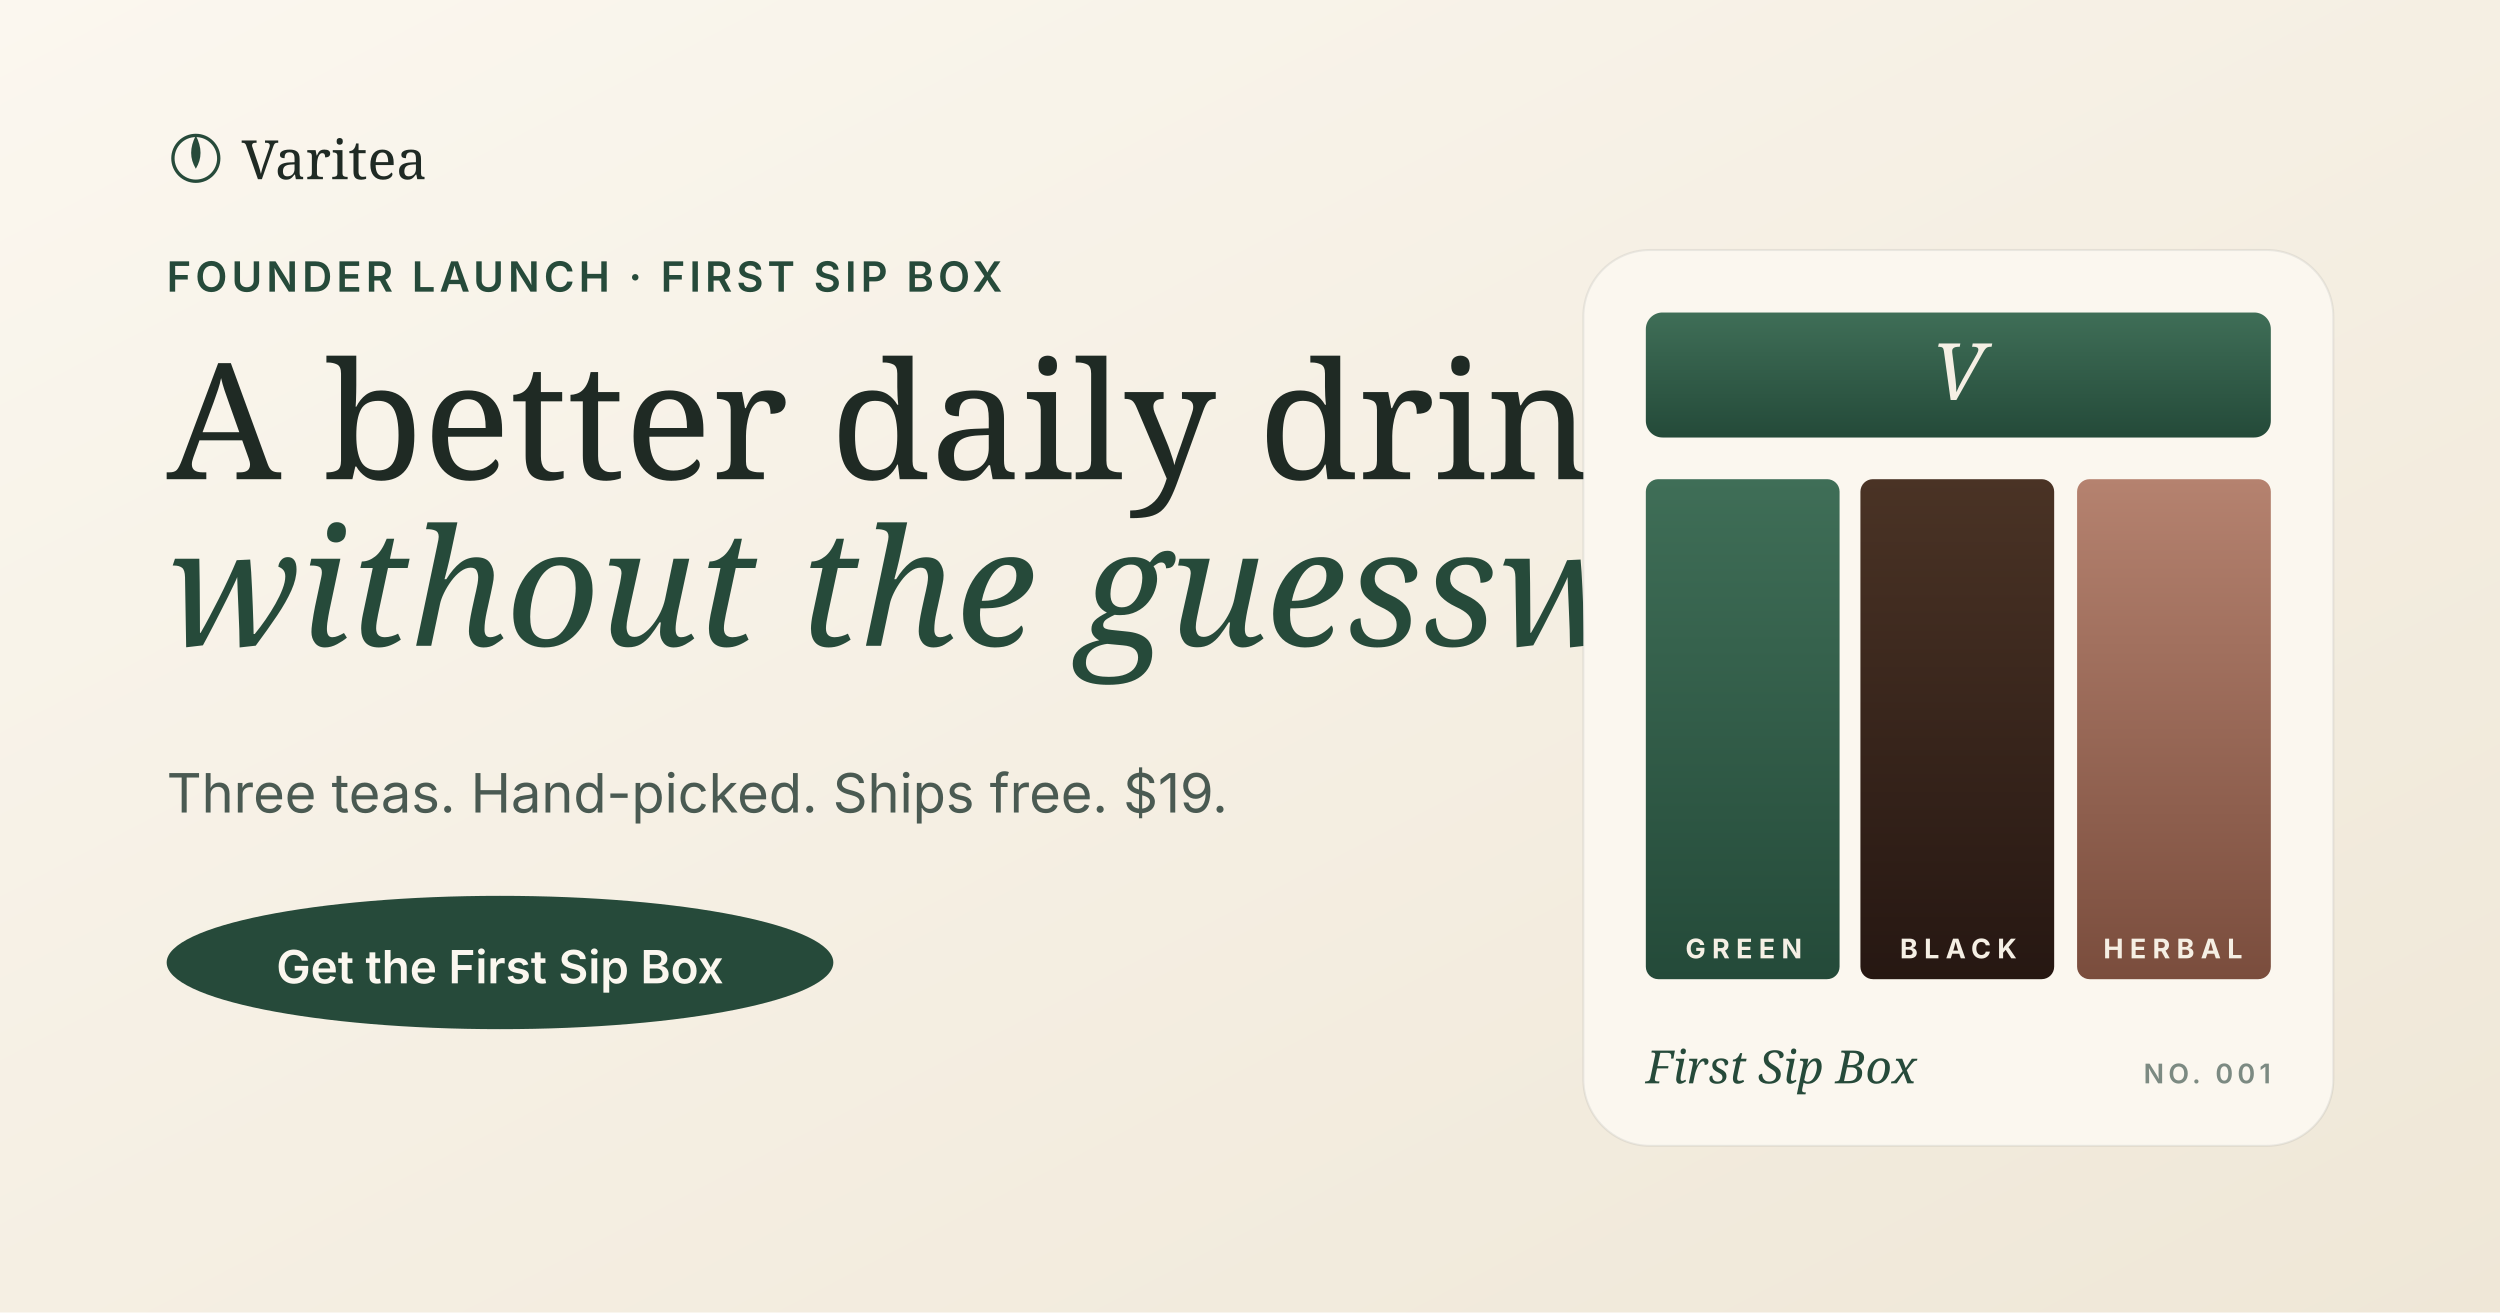
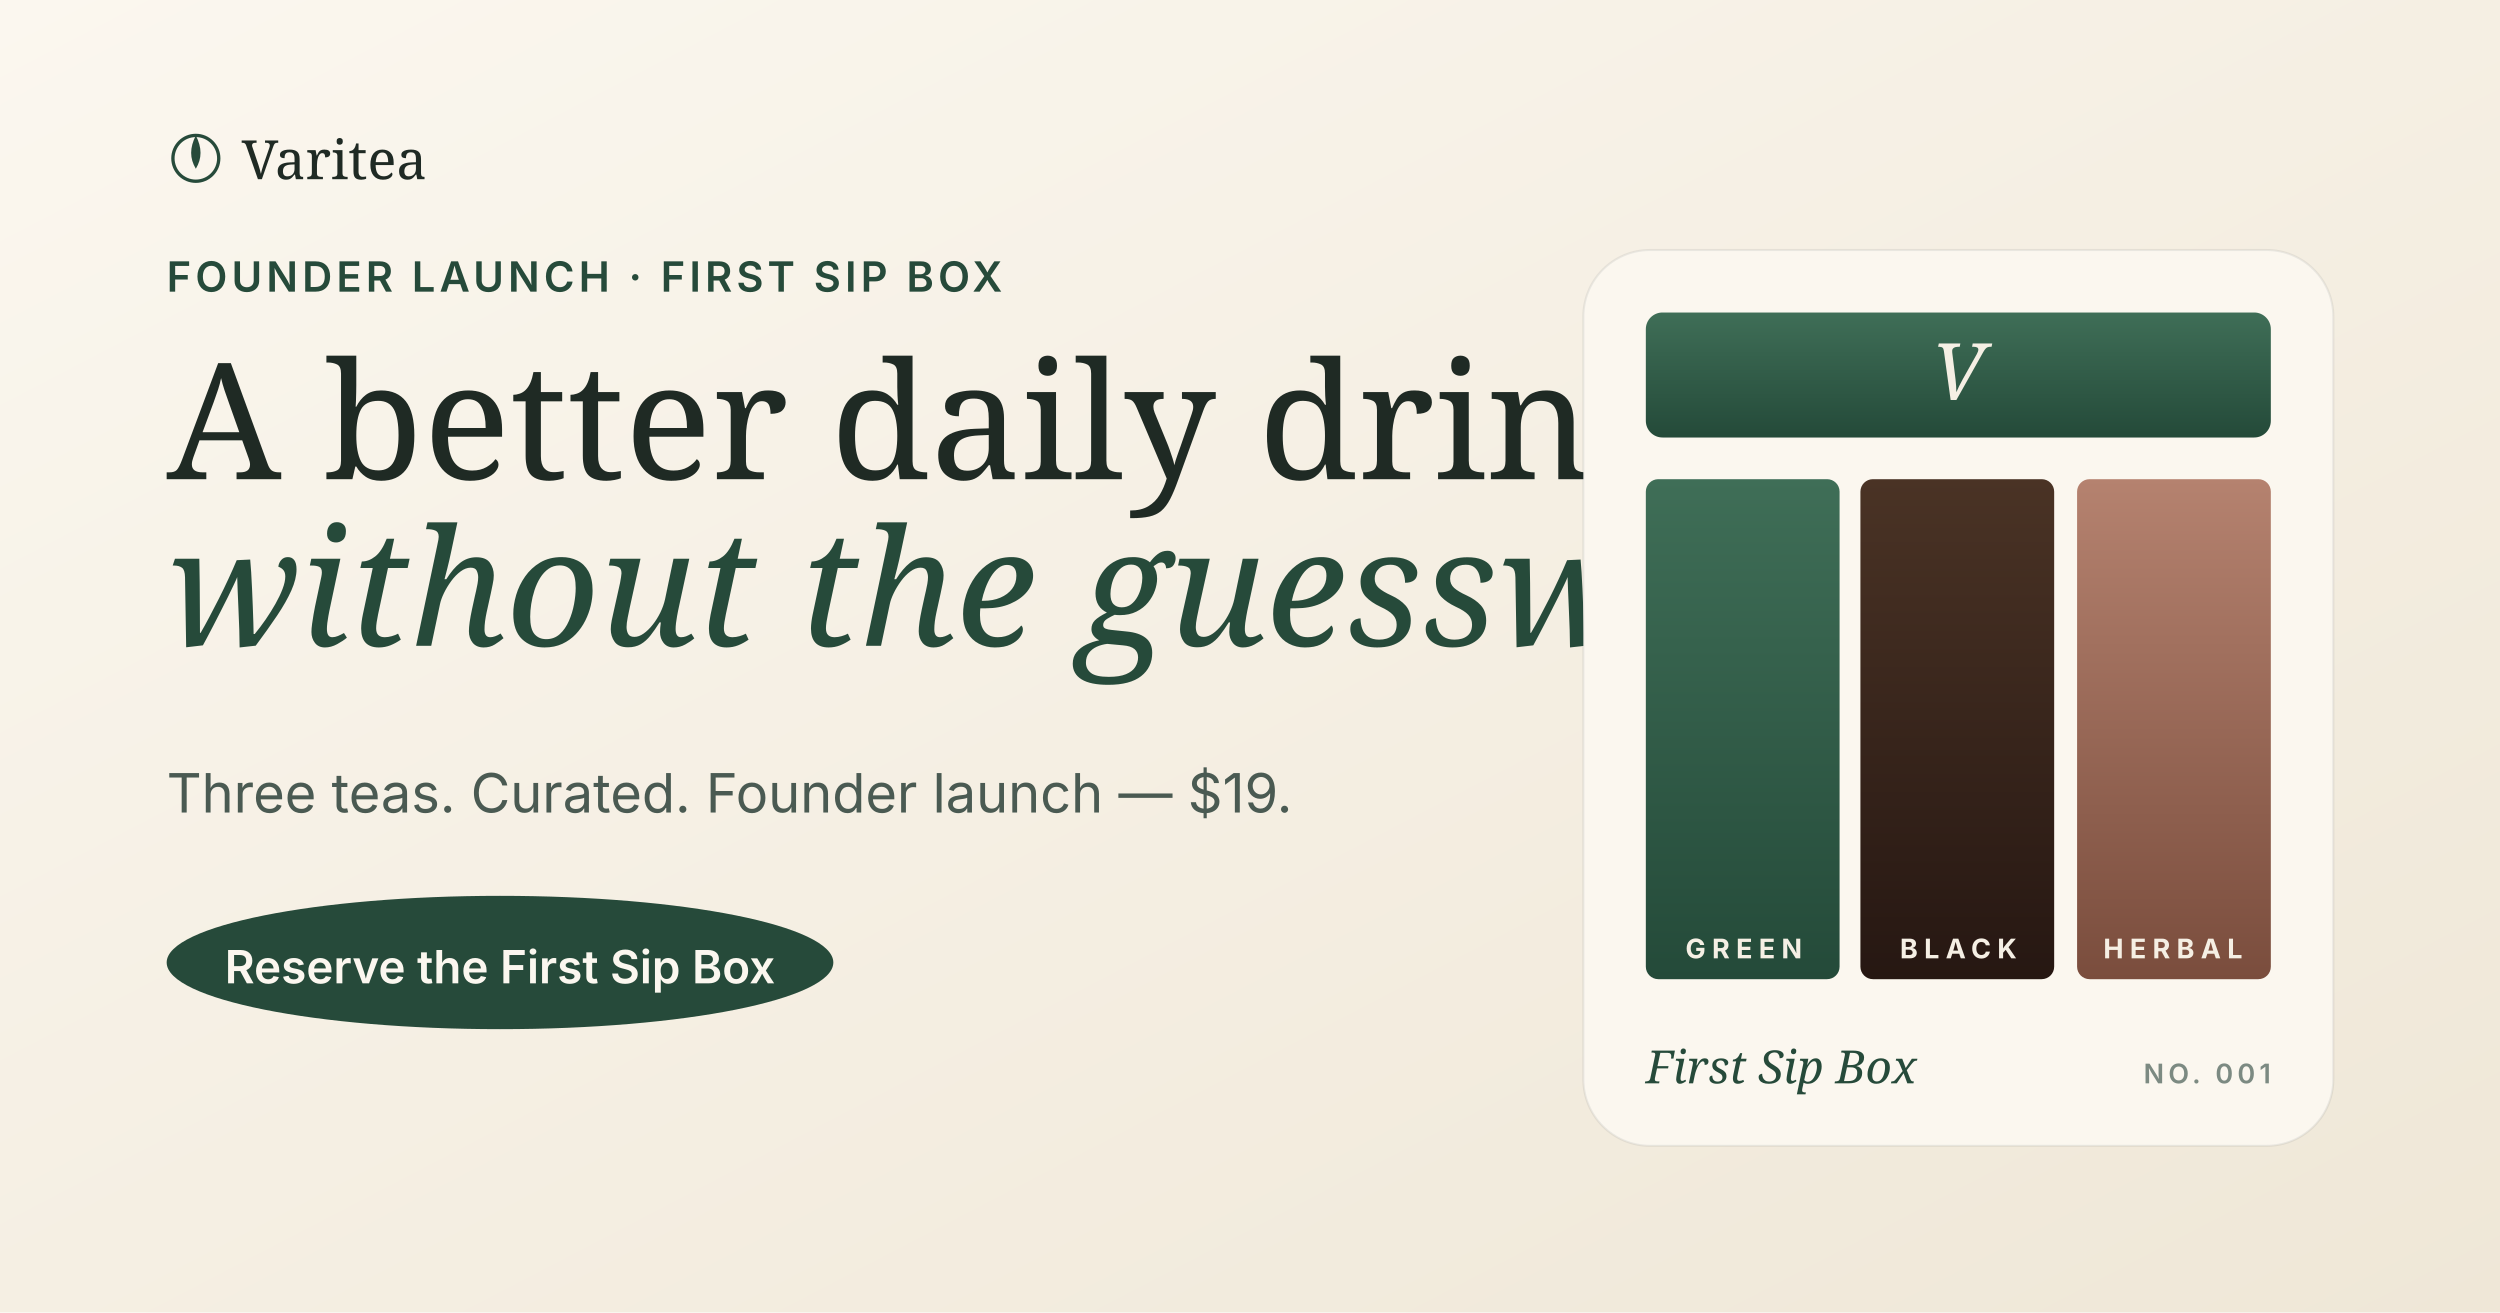
<svg xmlns="http://www.w3.org/2000/svg" viewBox="0 0 1200 630">
  <defs>
    <linearGradient id="bg" x1="0" y1="0" x2="1" y2="1">
      <stop offset="0" stop-color="#fbf7ef" />
      <stop offset="1" stop-color="#efe7d7" />
    </linearGradient>
    <linearGradient id="green" x1="0" y1="0" x2="0" y2="1">
      <stop offset="0" stop-color="#3f6e57" />
      <stop offset="1" stop-color="#244a39" />
    </linearGradient>
    <linearGradient id="black" x1="0" y1="0" x2="0" y2="1">
      <stop offset="0" stop-color="#4a3325" />
      <stop offset="1" stop-color="#261712" />
    </linearGradient>
    <linearGradient id="herbal" x1="0" y1="0" x2="0" y2="1">
      <stop offset="0" stop-color="#b5826f" />
      <stop offset="1" stop-color="#7a4d3d" />
    </linearGradient>
  </defs>
  <rect width="1200" height="630" fill="url(#bg)" />
  <g transform="translate(80,140)">
    <text x="0" y="0" font-family="Inter, Arial, sans-serif" font-size="20" font-weight="600" letter-spacing="2" fill="#264a3a">FOUNDER LAUNCH · FIRST SIP BOX</text>
    <text x="0" y="90" font-family="Fraunces, Georgia, serif" font-size="78" font-weight="400" fill="#1f2a24">A better daily drink,</text>
    <text x="0" y="170" font-family="Fraunces, Georgia, serif" font-style="italic" font-size="78" font-weight="400" fill="#264a3a">without the guesswork.</text>
-     <text x="0" y="250" font-family="Inter, Arial, sans-serif" font-size="26" fill="#4a5a52">Three teas. Hand-picked. Ships free. $19.</text>
+     <text x="0" y="250" font-family="Inter, Arial, sans-serif" font-size="26" fill="#4a5a52">Three teas. Curated. Founder launch — $19.</text>
    <g transform="translate(0,290)">
      <rect x="0" y="0" rx="999" ry="999" width="320" height="64" fill="#264a3a" />
-       <text x="160" y="42" text-anchor="middle" font-family="Inter, Arial, sans-serif" font-size="22" font-weight="600" fill="#fbf7ef">Get the First Sip Box</text>
+       <text x="160" y="42" text-anchor="middle" font-family="Inter, Arial, sans-serif" font-size="22" font-weight="600" fill="#fbf7ef">Reserve the First Sip Box</text>
    </g>
  </g>
  <g transform="translate(760,120)">
    <rect x="0" y="0" width="360" height="430" rx="32" fill="#fbf7ef" stroke="#1f2a3614" />
    <rect x="30" y="30" width="300" height="60" rx="8" fill="url(#green)" />
    <text x="180" y="72" text-anchor="middle" font-family="Fraunces, Georgia, serif" font-style="italic" font-size="38" fill="#f5efe4">V</text>
    <g transform="translate(30,110)">
      <rect x="0" y="0" width="93" height="240" rx="6" fill="url(#green)" />
      <rect x="103" y="0" width="93" height="240" rx="6" fill="url(#black)" />
      <rect x="207" y="0" width="93" height="240" rx="6" fill="url(#herbal)" />
      <text x="47" y="230" text-anchor="middle" font-family="Inter, Arial, sans-serif" font-size="13" font-weight="700" letter-spacing="3" fill="#f5efe4">GREEN</text>
      <text x="150" y="230" text-anchor="middle" font-family="Inter, Arial, sans-serif" font-size="13" font-weight="700" letter-spacing="3" fill="#f5efe4">BLACK</text>
      <text x="253" y="230" text-anchor="middle" font-family="Inter, Arial, sans-serif" font-size="13" font-weight="700" letter-spacing="3" fill="#f5efe4">HERBAL</text>
    </g>
    <text x="30" y="400" font-family="Fraunces, Georgia, serif" font-style="italic" font-size="22" fill="#264a3a">First Sip Box</text>
    <text x="330" y="400" text-anchor="end" font-family="Inter, Arial, sans-serif" font-size="13" font-weight="600" letter-spacing="2" fill="#7c8a82">NO. 001</text>
  </g>
  <g transform="translate(80,60)">
    <circle cx="14" cy="16" r="11" stroke="#264a3a" stroke-width="1.6" fill="none" />
    <path d="M14 5 C17 11 17 16 14 21 C11 16 11 11 14 5 Z" fill="#264a3a" />
    <text x="36" y="26" font-family="Fraunces, Georgia, serif" font-size="26" fill="#1f2a24">Varitea</text>
  </g>
</svg>
